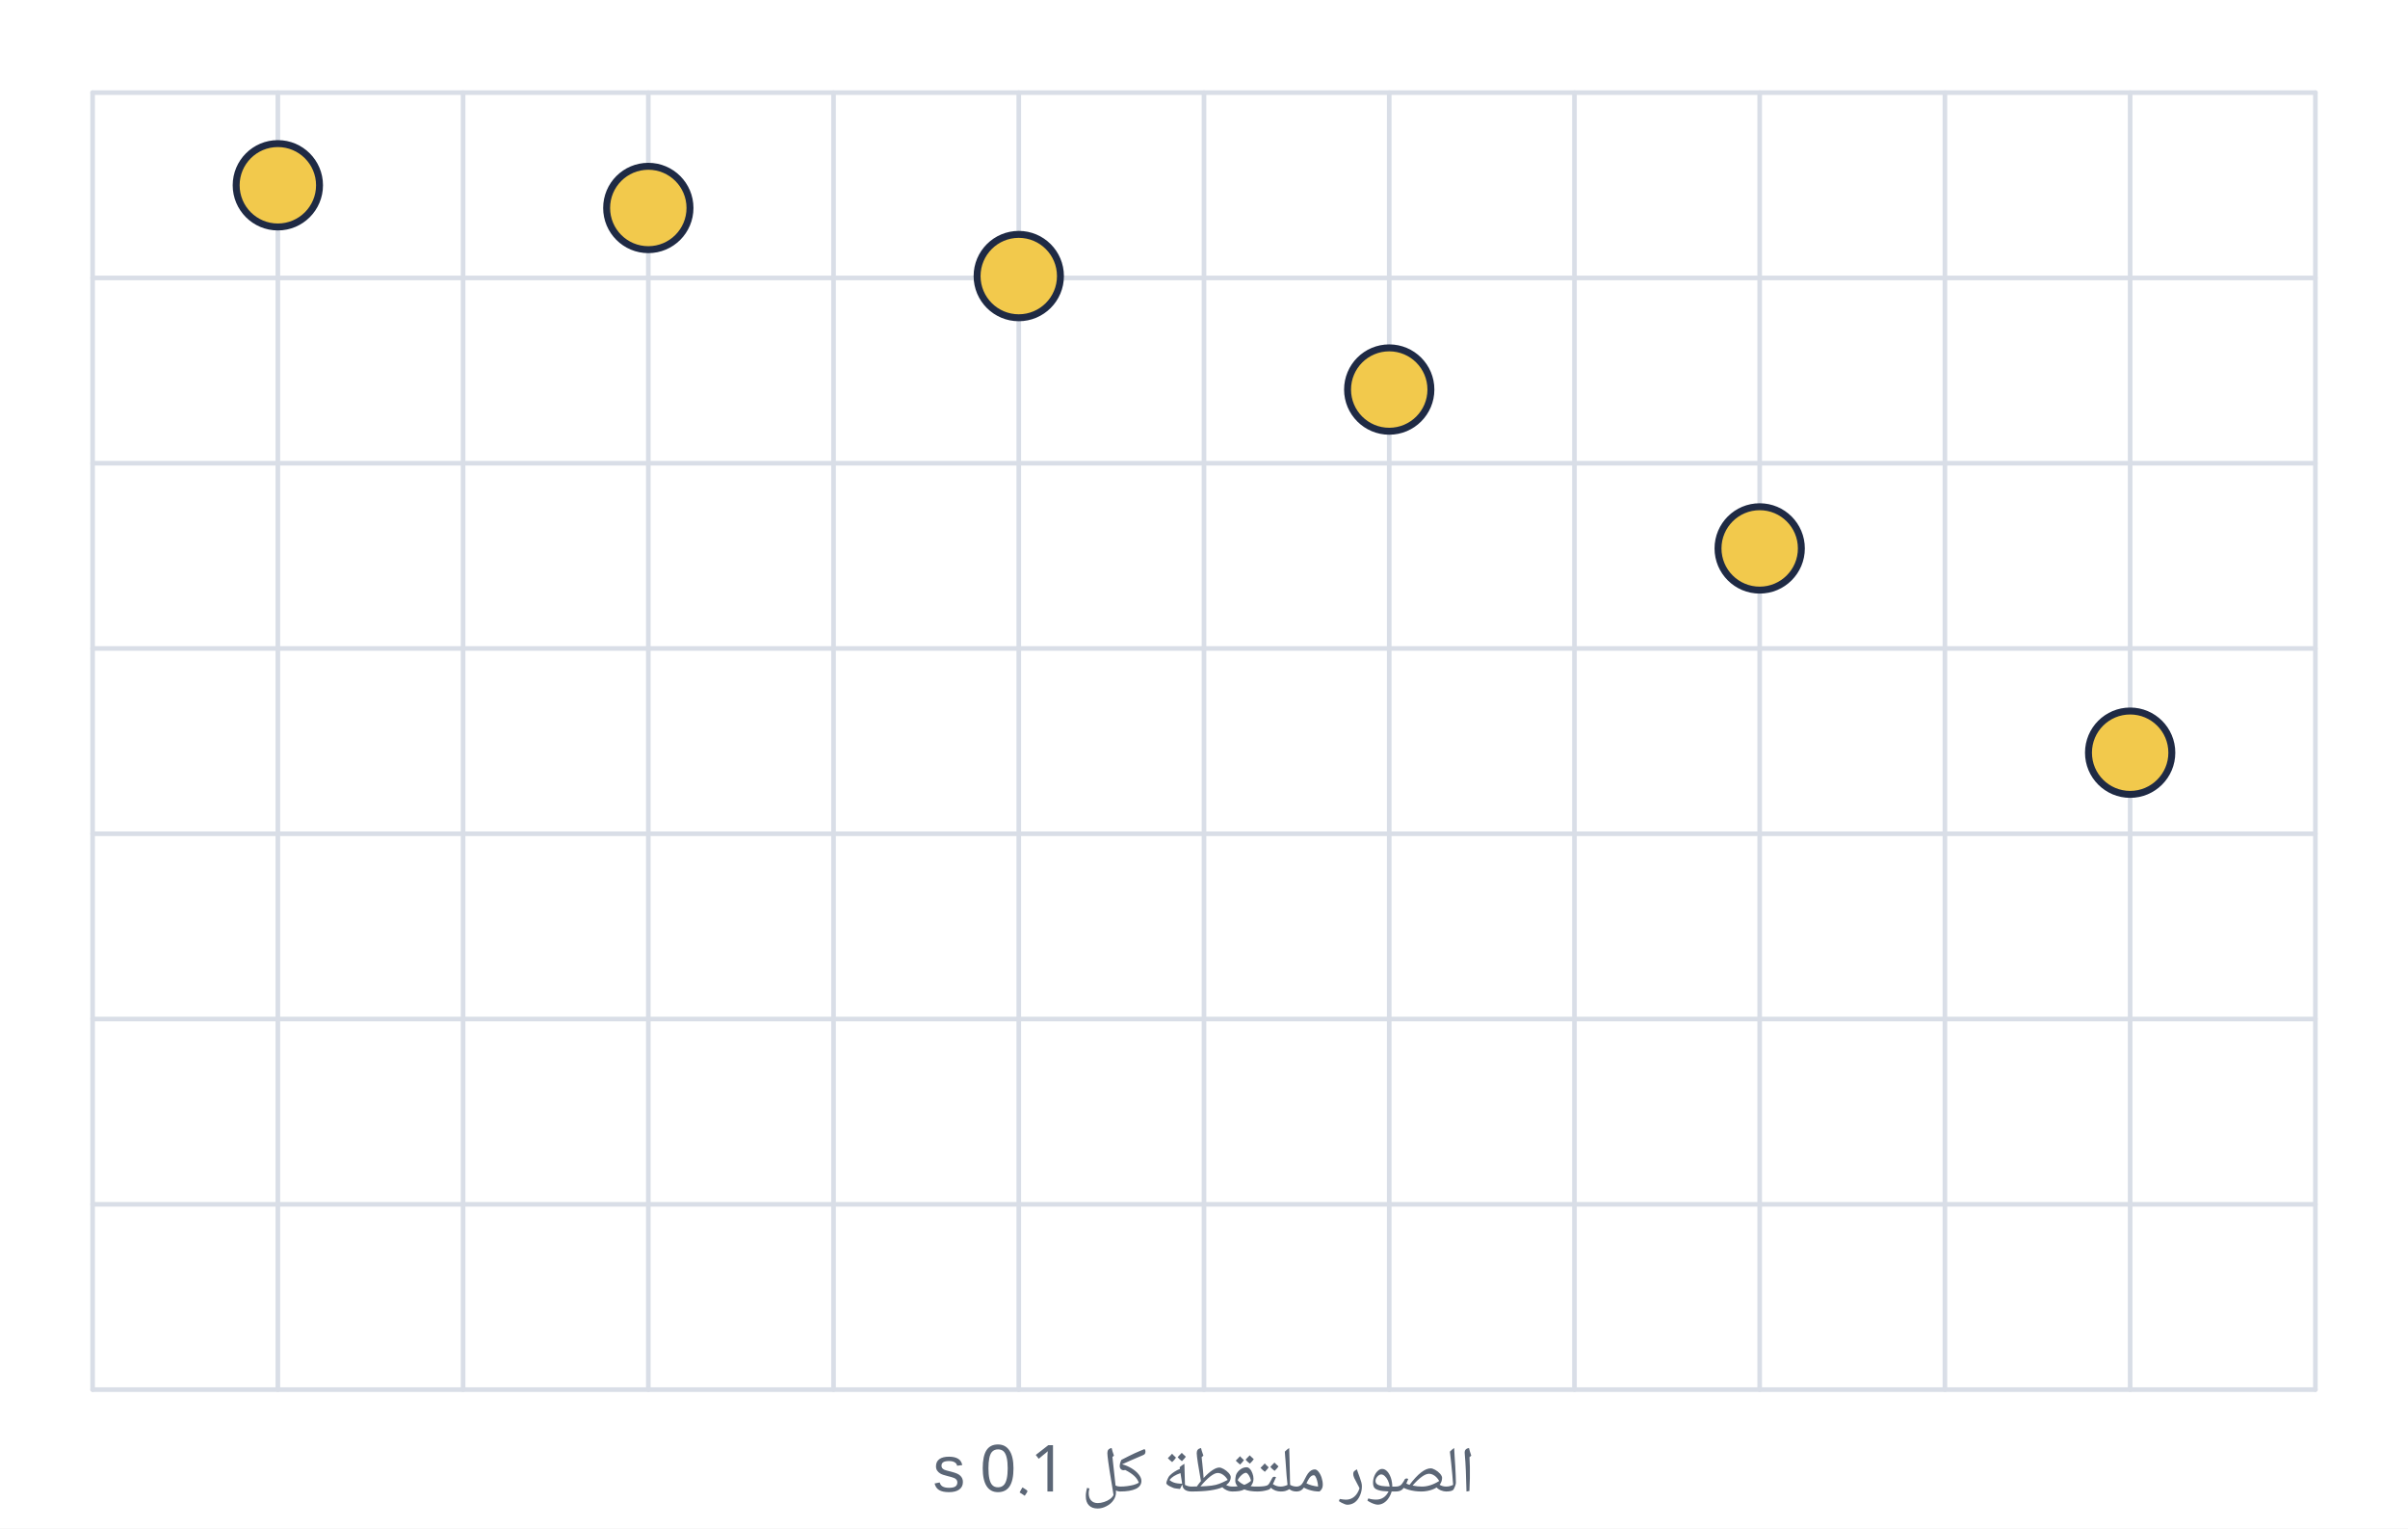
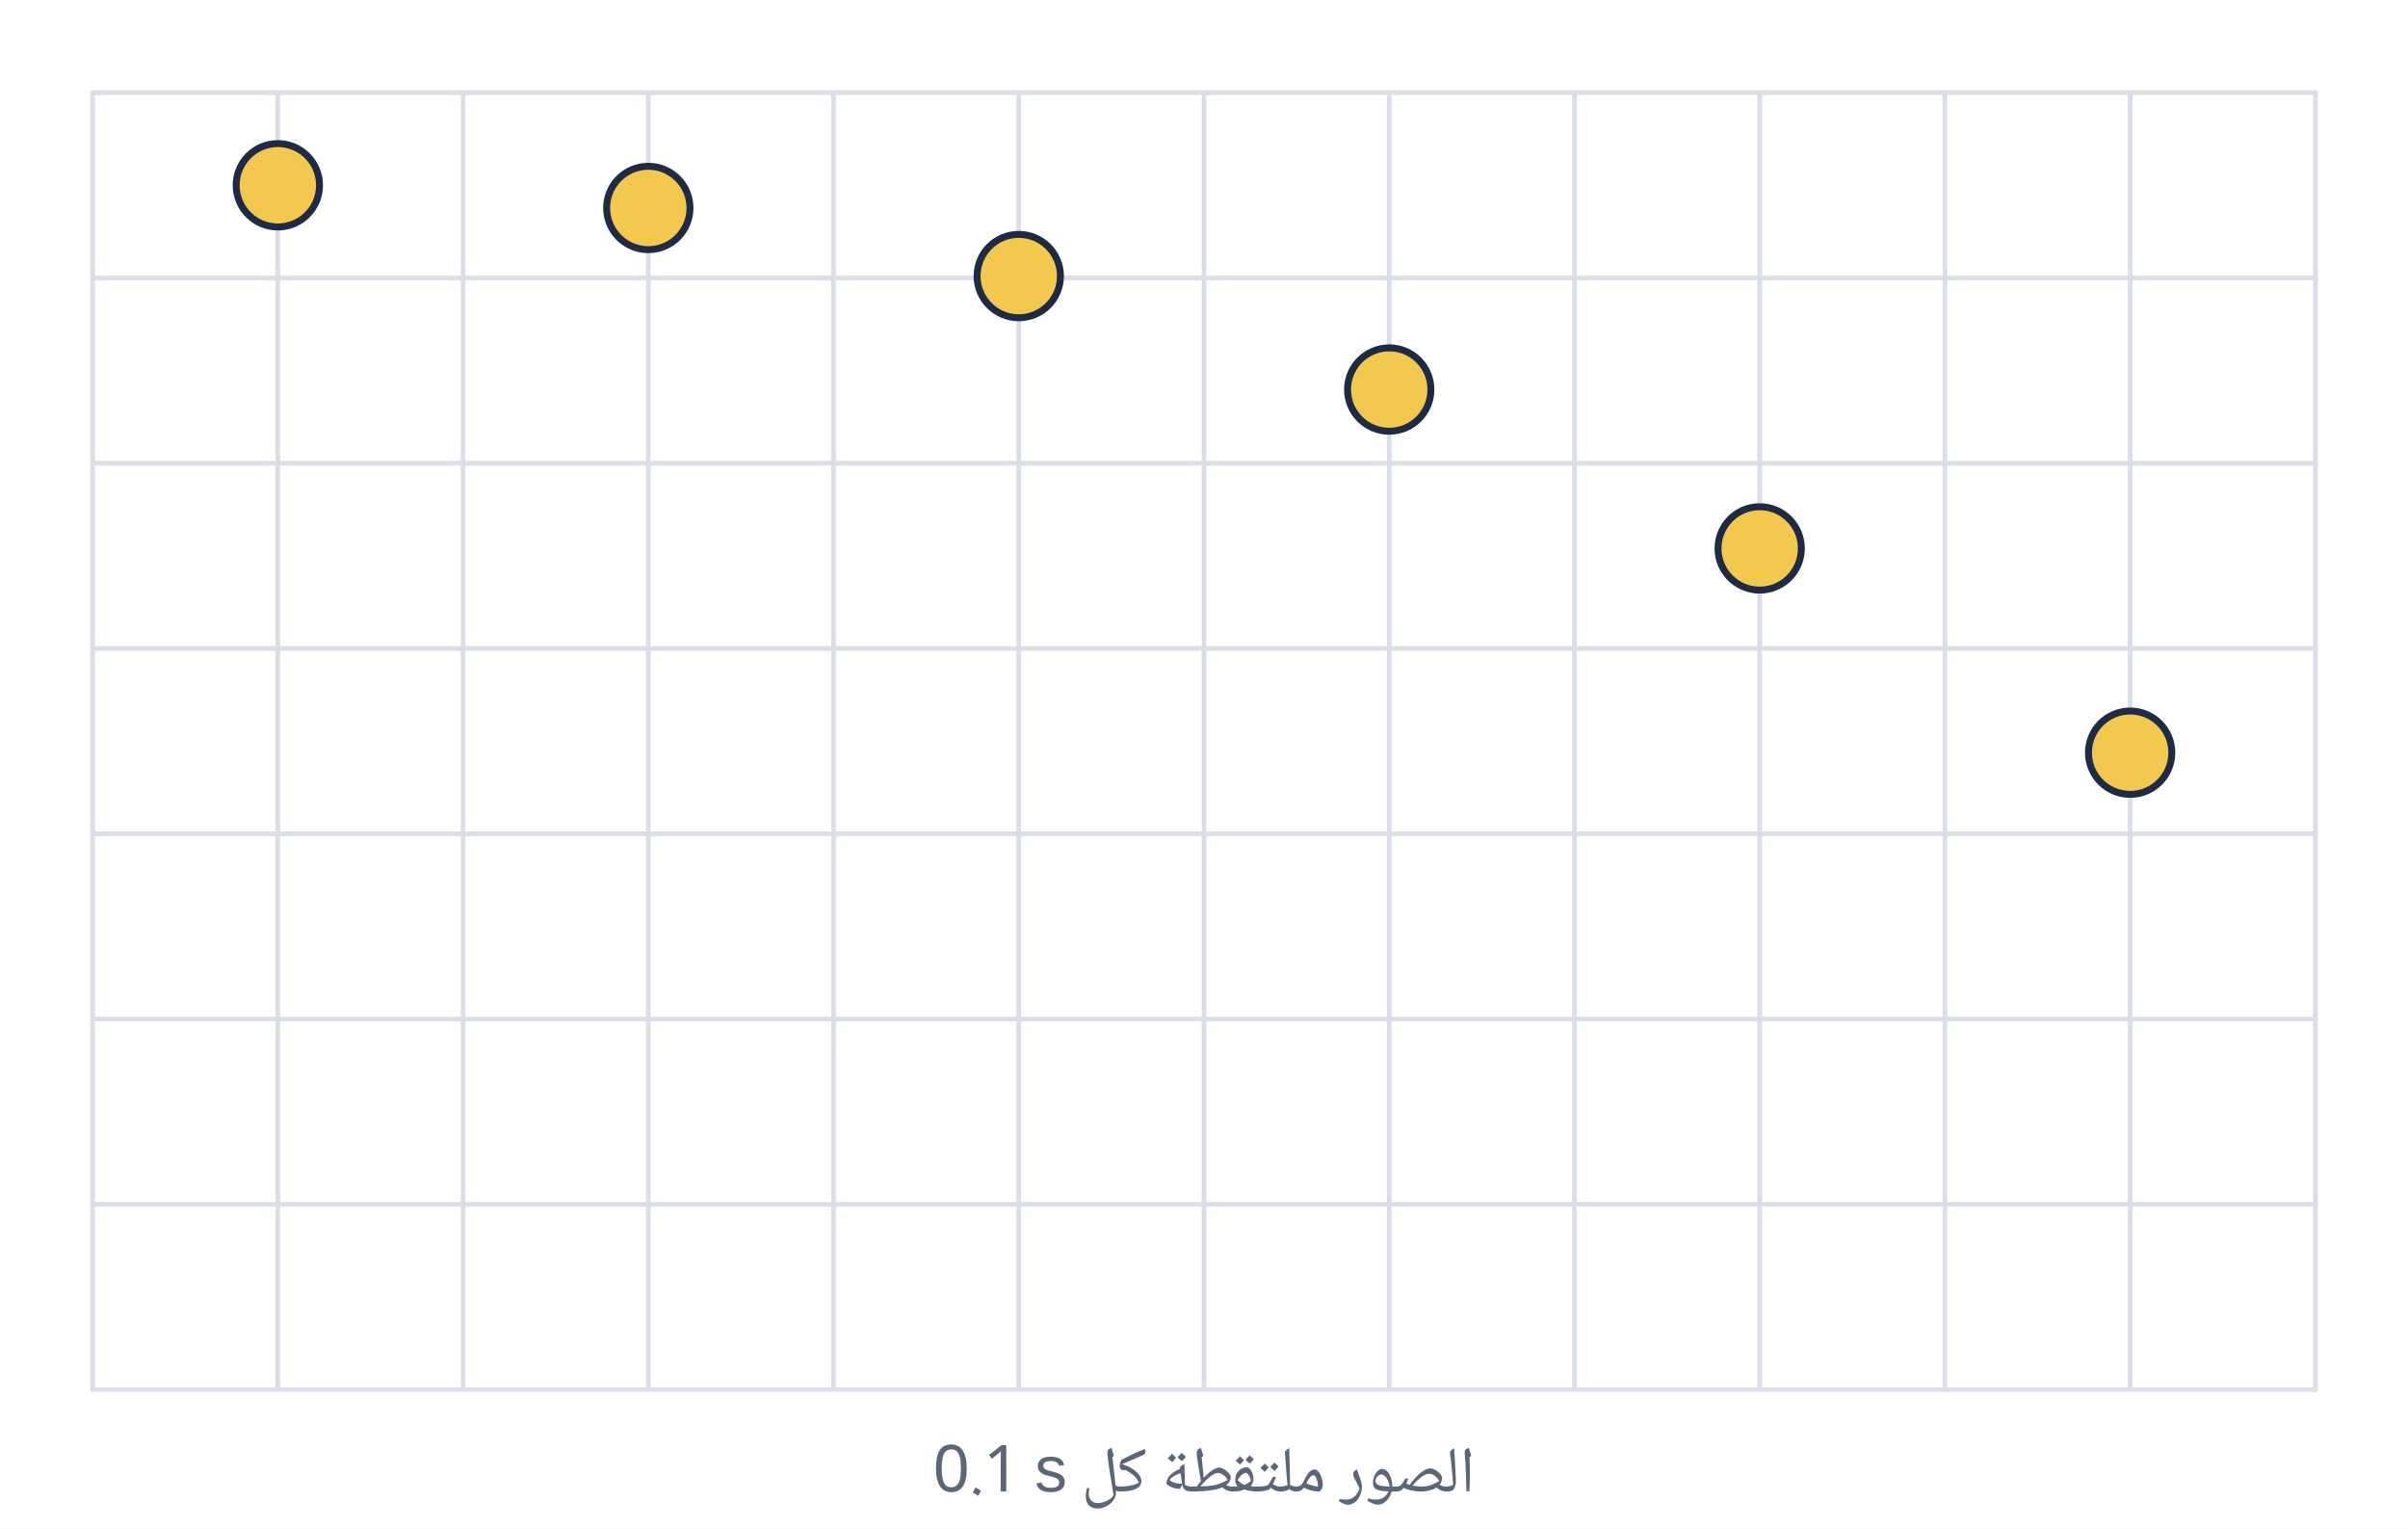
<svg xmlns="http://www.w3.org/2000/svg" viewBox="0 0 520 330" width="520" height="330">
  <rect width="520" height="330" fill="#fff" />
  <line x1="20.0" y1="20.0" x2="20.0" y2="300.0" stroke="#d9dee7" stroke-width="1" stroke-linecap="round" />
  <line x1="60.0" y1="20.0" x2="60.0" y2="300.0" stroke="#d9dee7" stroke-width="1" stroke-linecap="round" />
  <line x1="100.0" y1="20.0" x2="100.0" y2="300.0" stroke="#d9dee7" stroke-width="1" stroke-linecap="round" />
  <line x1="140.0" y1="20.0" x2="140.0" y2="300.0" stroke="#d9dee7" stroke-width="1" stroke-linecap="round" />
  <line x1="180.0" y1="20.0" x2="180.0" y2="300.0" stroke="#d9dee7" stroke-width="1" stroke-linecap="round" />
  <line x1="220.0" y1="20.0" x2="220.0" y2="300.0" stroke="#d9dee7" stroke-width="1" stroke-linecap="round" />
  <line x1="260.0" y1="20.0" x2="260.0" y2="300.0" stroke="#d9dee7" stroke-width="1" stroke-linecap="round" />
  <line x1="300.0" y1="20.0" x2="300.0" y2="300.0" stroke="#d9dee7" stroke-width="1" stroke-linecap="round" />
  <line x1="340.0" y1="20.0" x2="340.0" y2="300.0" stroke="#d9dee7" stroke-width="1" stroke-linecap="round" />
  <line x1="380.0" y1="20.0" x2="380.0" y2="300.0" stroke="#d9dee7" stroke-width="1" stroke-linecap="round" />
  <line x1="420.0" y1="20.0" x2="420.0" y2="300.0" stroke="#d9dee7" stroke-width="1" stroke-linecap="round" />
  <line x1="460.0" y1="20.0" x2="460.0" y2="300.0" stroke="#d9dee7" stroke-width="1" stroke-linecap="round" />
  <line x1="500.0" y1="20.0" x2="500.0" y2="300.0" stroke="#d9dee7" stroke-width="1" stroke-linecap="round" />
  <line x1="540.0" y1="20.0" x2="540.0" y2="300.0" stroke="#d9dee7" stroke-width="1" stroke-linecap="round" />
  <line x1="20.0" y1="20.0" x2="500.0" y2="20.0" stroke="#d9dee7" stroke-width="1" stroke-linecap="round" />
  <line x1="20.0" y1="60.0" x2="500.0" y2="60.0" stroke="#d9dee7" stroke-width="1" stroke-linecap="round" />
  <line x1="20.0" y1="100.0" x2="500.0" y2="100.0" stroke="#d9dee7" stroke-width="1" stroke-linecap="round" />
  <line x1="20.0" y1="140.0" x2="500.0" y2="140.0" stroke="#d9dee7" stroke-width="1" stroke-linecap="round" />
  <line x1="20.0" y1="180.0" x2="500.0" y2="180.0" stroke="#d9dee7" stroke-width="1" stroke-linecap="round" />
  <line x1="20.0" y1="220.0" x2="500.0" y2="220.0" stroke="#d9dee7" stroke-width="1" stroke-linecap="round" />
  <line x1="20.0" y1="260.0" x2="500.0" y2="260.0" stroke="#d9dee7" stroke-width="1" stroke-linecap="round" />
  <line x1="20.0" y1="300.0" x2="500.0" y2="300.0" stroke="#d9dee7" stroke-width="1" stroke-linecap="round" />
  <circle cx="60.0" cy="40.0" r="9" fill="#f2c94c" stroke="#1f2a44" stroke-width="1.5" />
  <circle cx="140.0" cy="44.9" r="9" fill="#f2c94c" stroke="#1f2a44" stroke-width="1.5" />
  <circle cx="220.0" cy="59.6" r="9" fill="#f2c94c" stroke="#1f2a44" stroke-width="1.5" />
  <circle cx="300.0" cy="84.1" r="9" fill="#f2c94c" stroke="#1f2a44" stroke-width="1.5" />
  <circle cx="380.0" cy="118.4" r="9" fill="#f2c94c" stroke="#1f2a44" stroke-width="1.5" />
  <circle cx="460.0" cy="162.5" r="9" fill="#f2c94c" stroke="#1f2a44" stroke-width="1.5" />
-   <text x="260.0" y="322.0" text-anchor="middle" font-size="14" fill="#5b6676" font-weight="normal" font-family="'IBM Plex Sans Arabic','Noto Naskh Arabic',Tahoma,Arial,sans-serif" direction="rtl">الصور ملتقطة كل 0.1 s</text>
+   <text x="260.0" y="322.0" text-anchor="middle" font-size="14" fill="#5b6676" font-weight="normal" font-family="'IBM Plex Sans Arabic','Noto Naskh Arabic',Tahoma,Arial,sans-serif" direction="rtl">الصور ملتقطة كل ‪0.1 s‬</text>
</svg>
